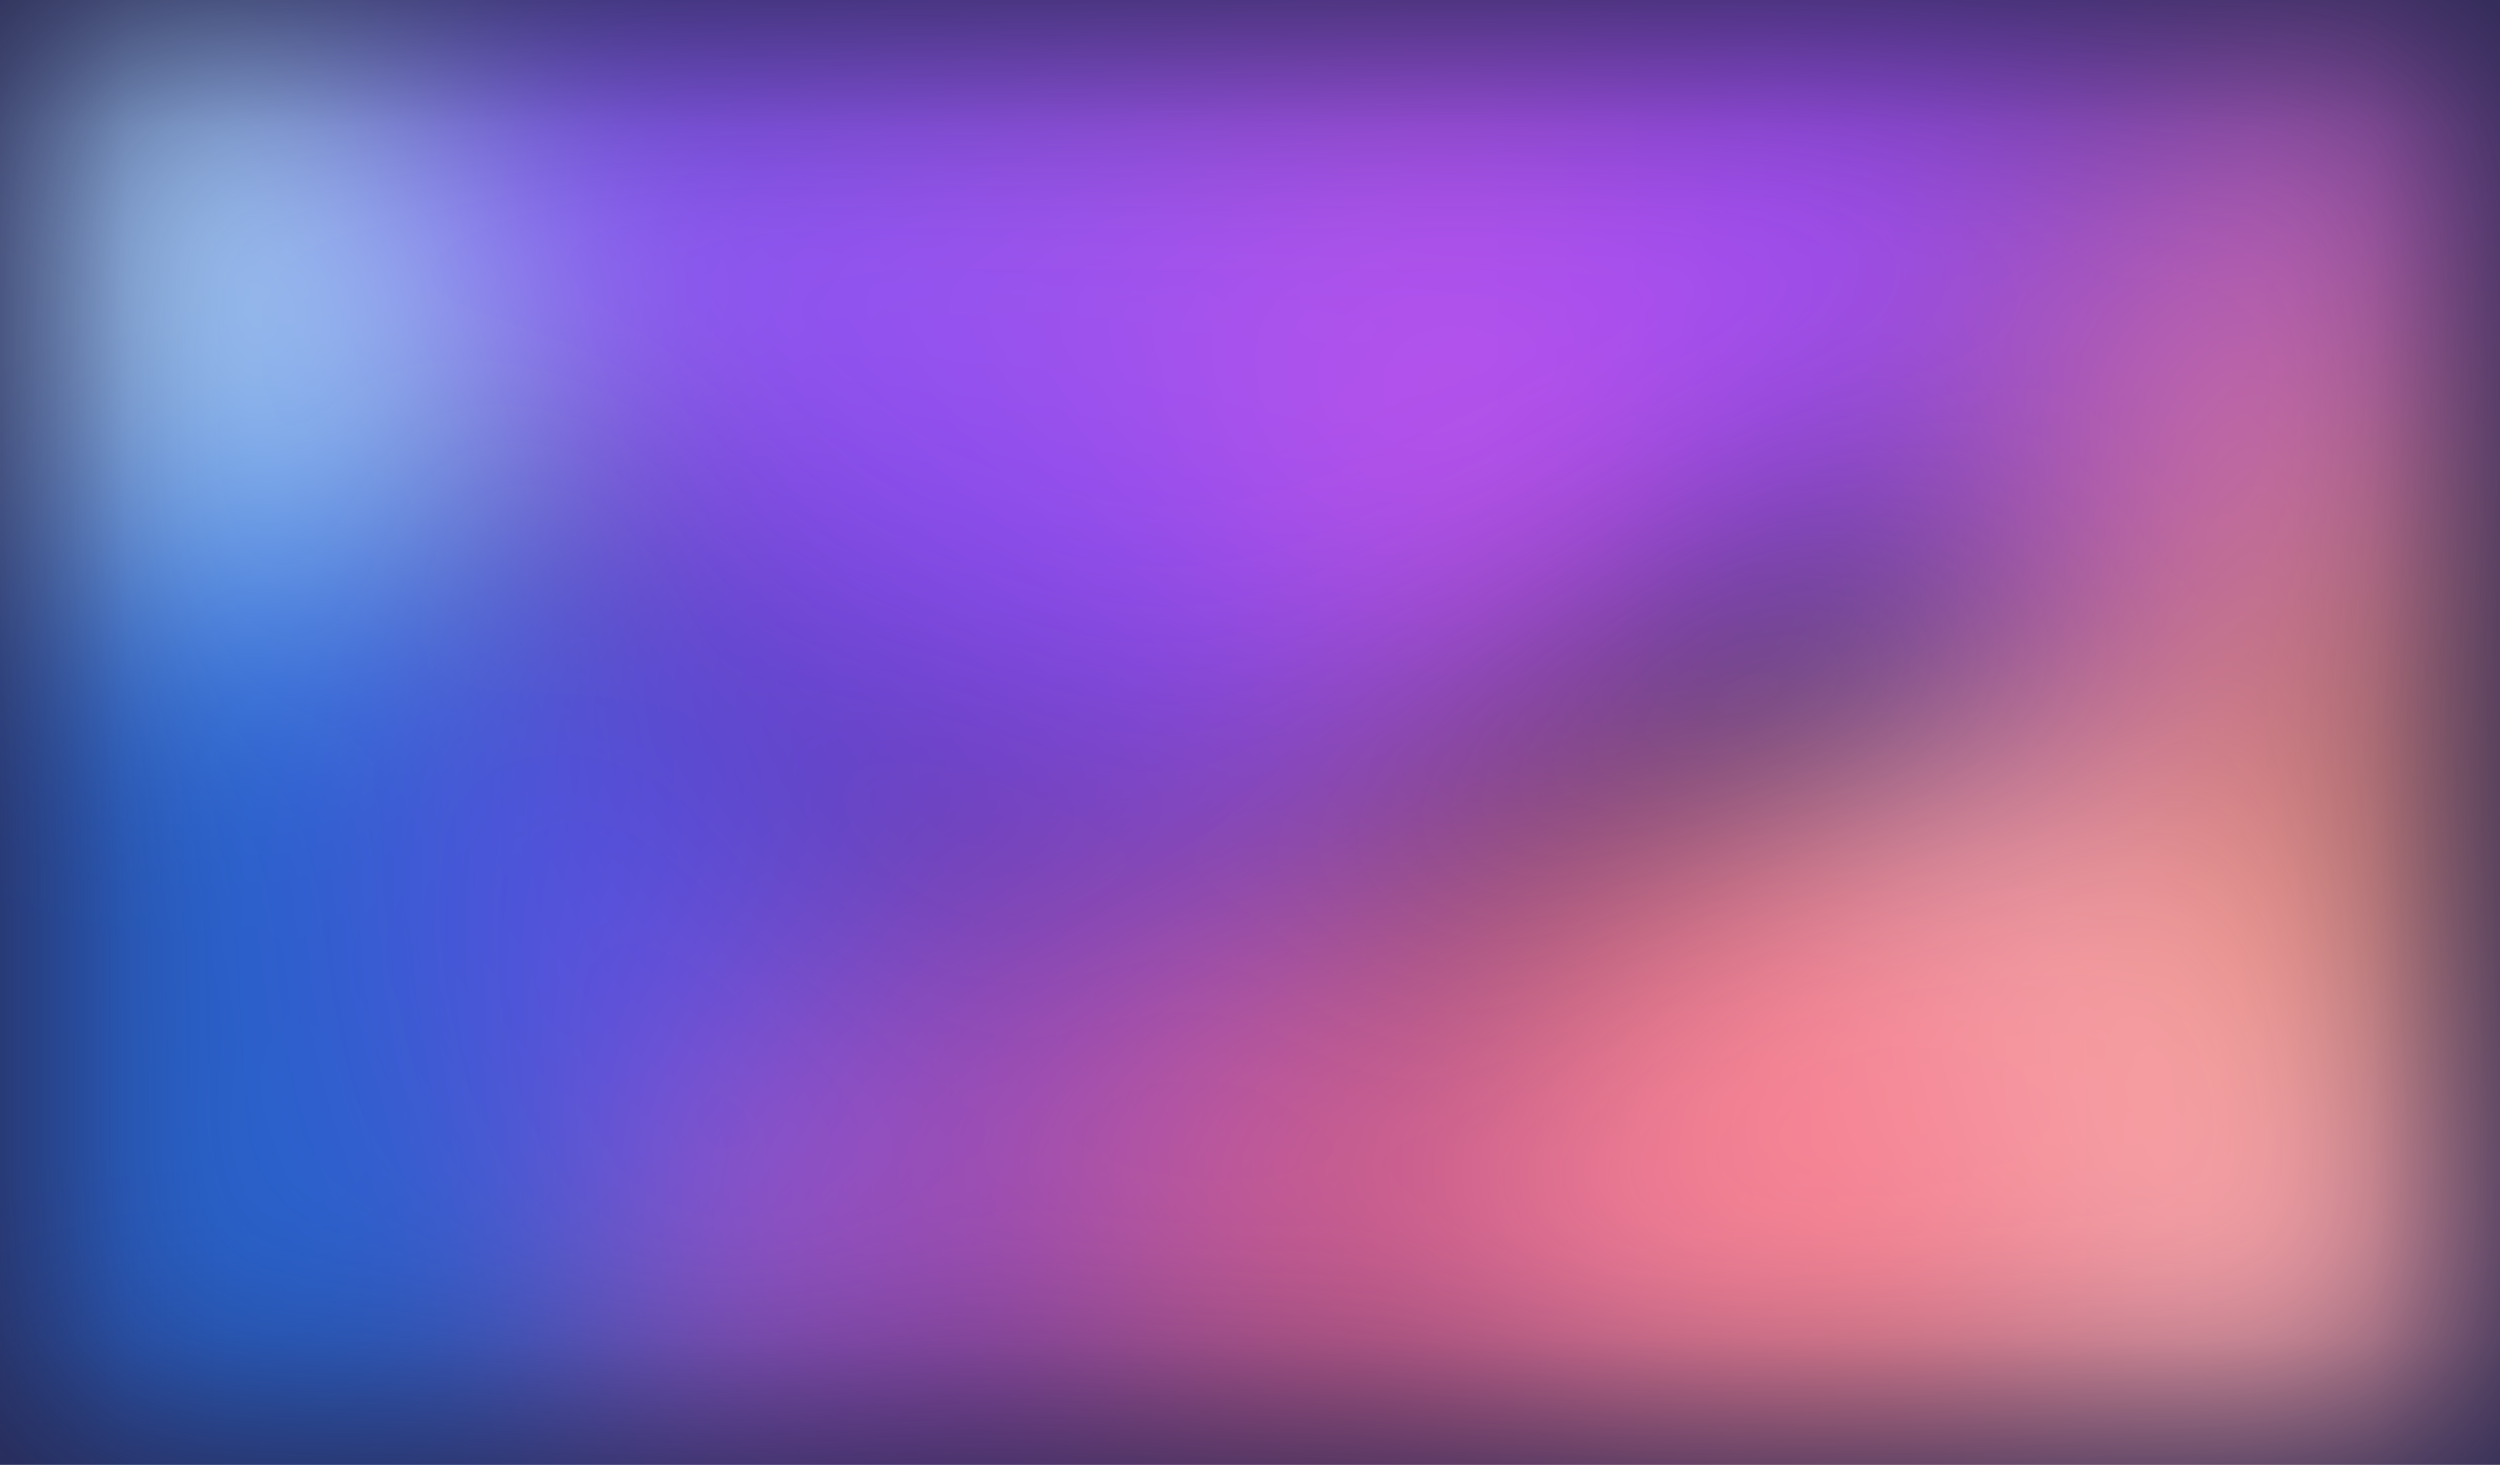
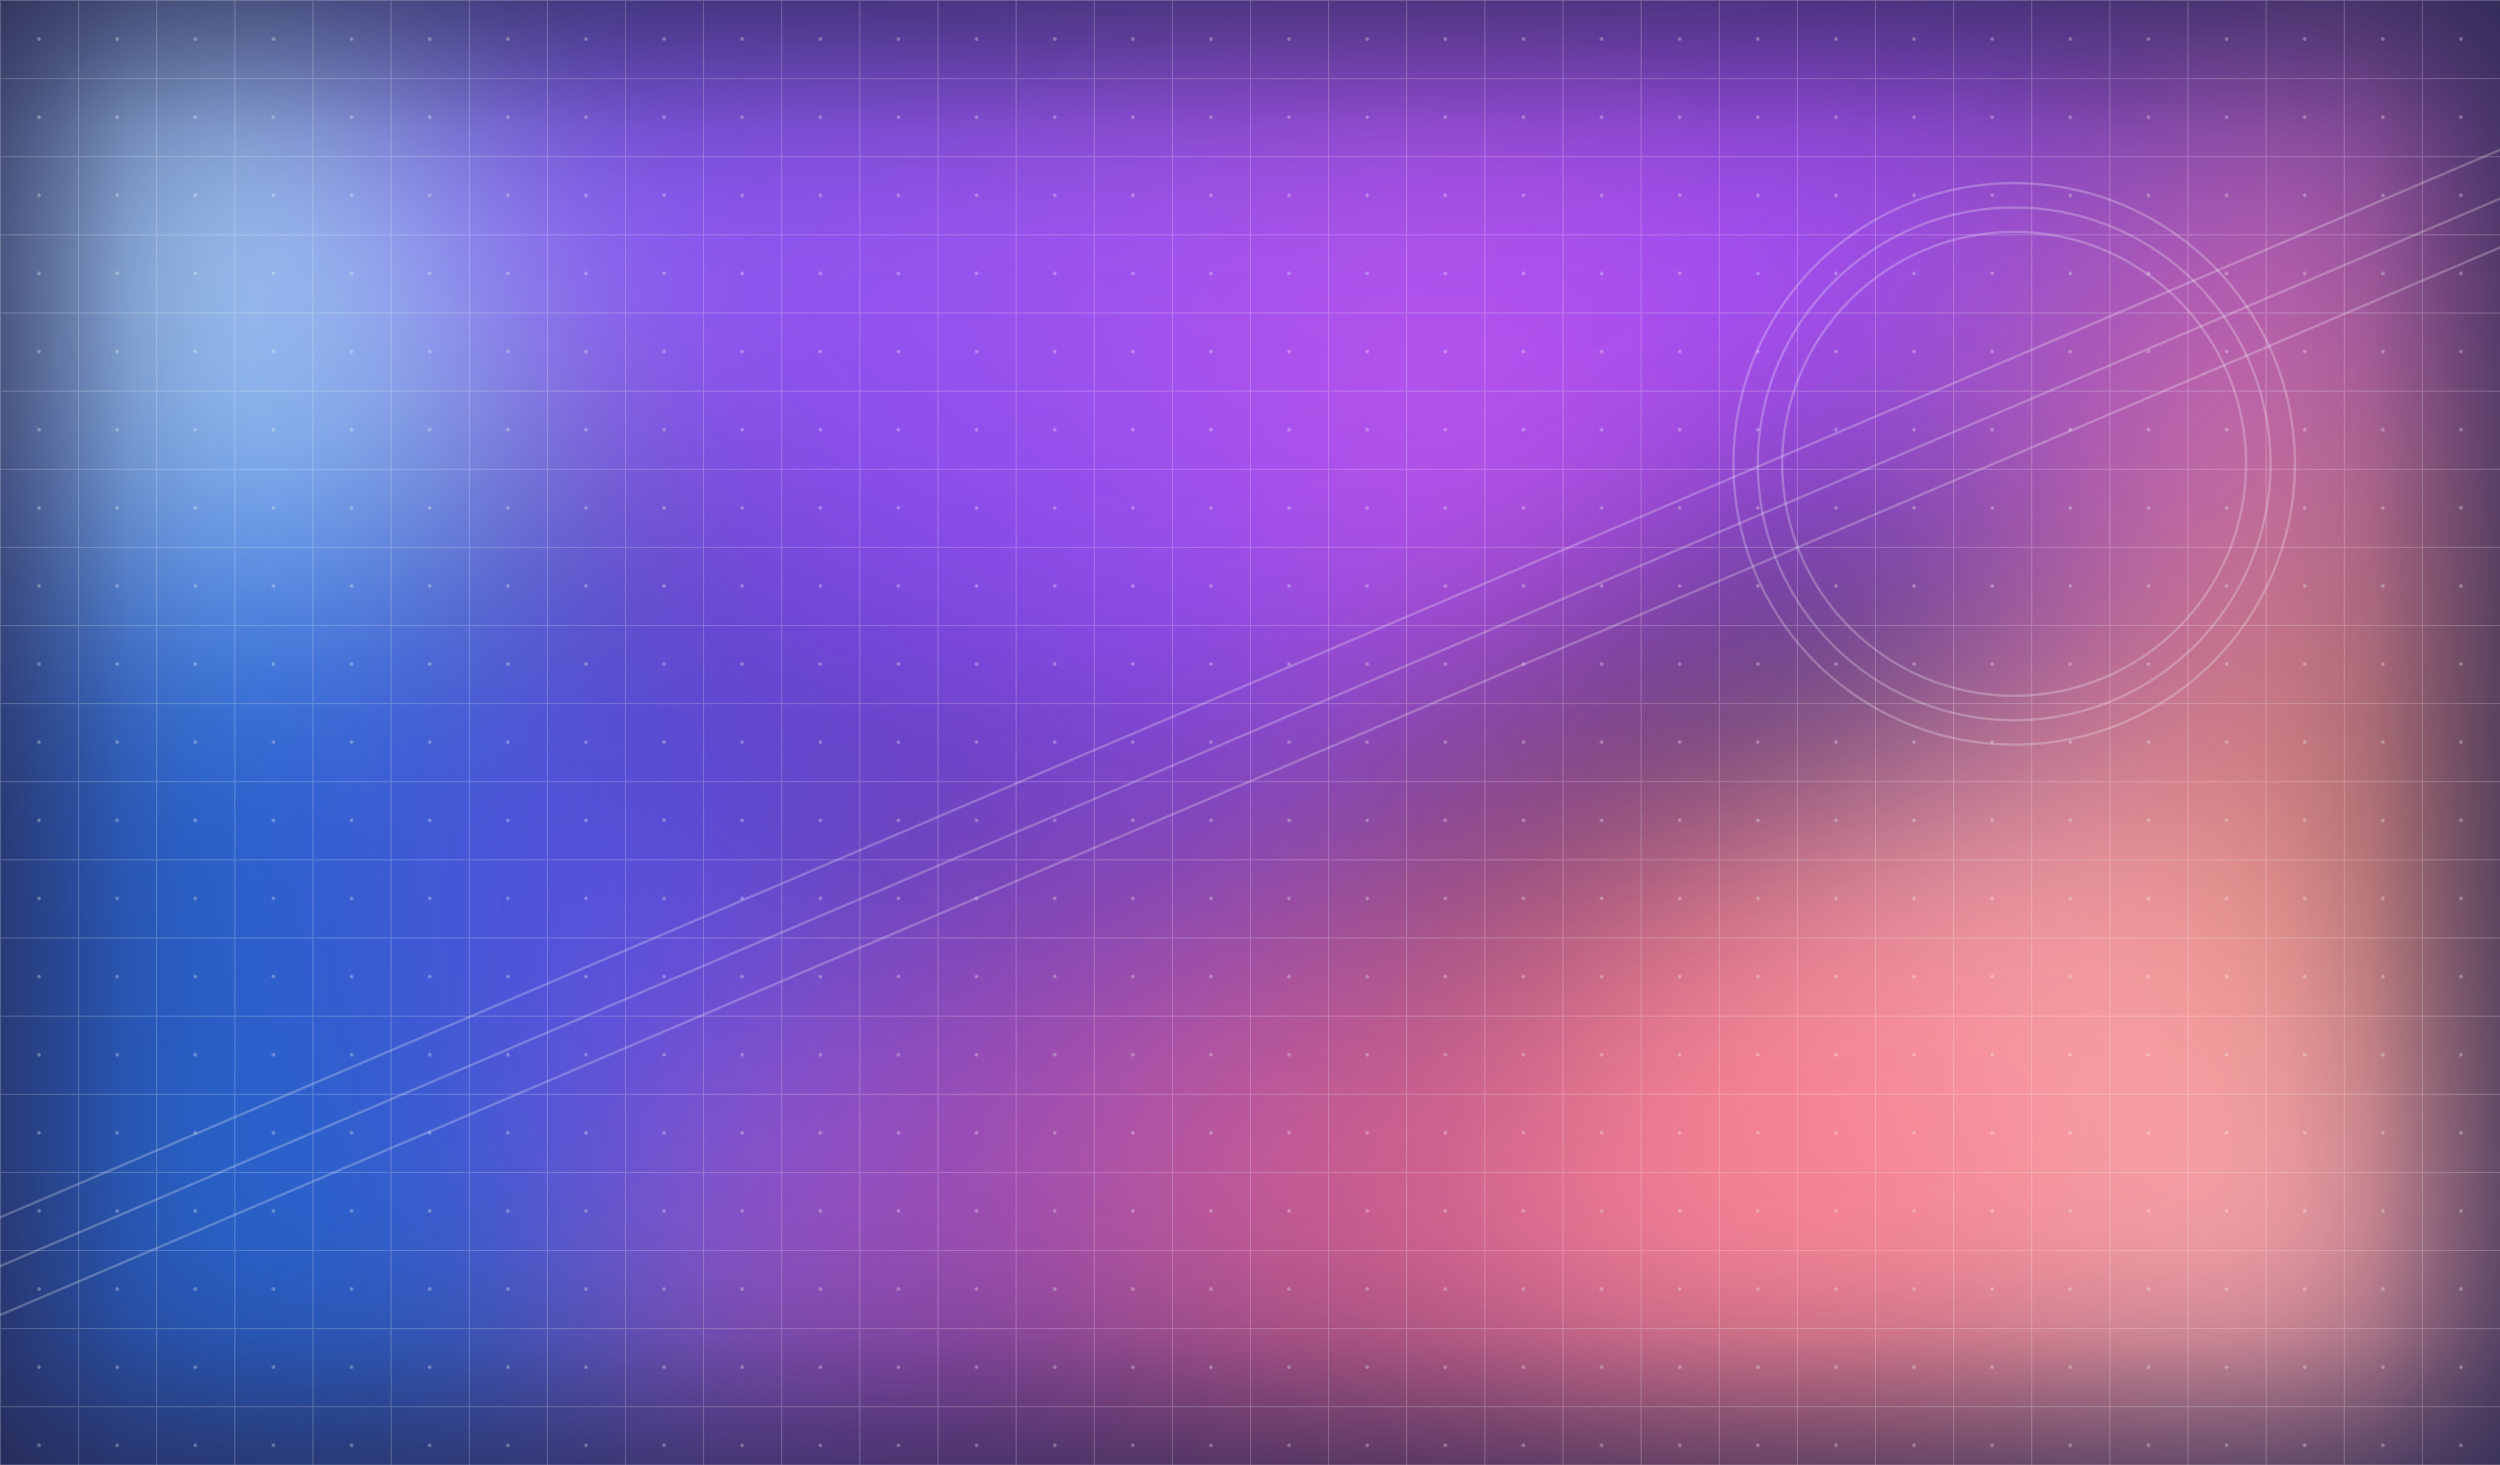
<svg xmlns="http://www.w3.org/2000/svg" width="2048" height="1200" viewBox="0 0 2048 1200">
  <defs>
    <filter id="diffuse" x="-100%" y="-100%" width="300%" height="300%" color-interpolation-filters="sRGB">
      <feGaussianBlur stdDeviation="110" />
    </filter>
    <linearGradient id="violet" x1="0" y1="0" x2="1" y2="1">
      <stop stop-color="#475CFA" />
      <stop offset=".714" stop-color="#B852EB" />
    </linearGradient>
+     <pattern id="sharp-grid" width="64" height="64" patternUnits="userSpaceOnUse">
+       <path d="M64 0H0V64" fill="none" stroke="white" stroke-opacity=".23" stroke-width="1.5" />
+       <circle cx="32" cy="32" r="1.5" fill="white" fill-opacity=".3" />
+     </pattern>
  </defs>
  <rect width="2048" height="1200" fill="#282851" />
  <g filter="url(#diffuse)">
    <circle cx="120.5" cy="166.5" r="381.5" fill="#a6d0ff" fill-opacity=".9" />
    <circle cx="1001.5" cy="-67.5" r="681.5" fill="url(#violet)" />
    <circle cx="1627.5" cy="1017.5" r="416.5" fill="#ffa6aa" fill-opacity=".95" />
    <circle cx="230" cy="920" r="490" fill="#2975f2" fill-opacity=".75" />
    <circle cx="740" cy="740" r="410" fill="#7547eb" fill-opacity=".62" />
    <circle cx="900" cy="1150" r="430" fill="#c757b8" fill-opacity=".58" />
    <circle cx="1280" cy="1020" r="380" fill="#f56b85" fill-opacity=".55" />
    <circle cx="1730" cy="90" r="450" fill="#994df2" fill-opacity=".7" />
    <circle cx="1970" cy="410" r="350" fill="#f27a9e" fill-opacity=".55" />
    <circle cx="2070" cy="610" r="310" fill="#ffa86b" fill-opacity=".42" />
  </g>
+   <rect width="2048" height="1200" fill="url(#sharp-grid)" />
+   <g fill="none" stroke="white" stroke-width="2" stroke-opacity=".24">
+     <path d="M-100 1040 2148 80M-100 1080 2148 120M-100 1120 2148 160" />
+     <circle cx="1650" cy="380" r="190" />
+     <circle cx="1650" cy="380" r="210" />
+     <circle cx="1650" cy="380" r="230" />
+   </g>
</svg>
